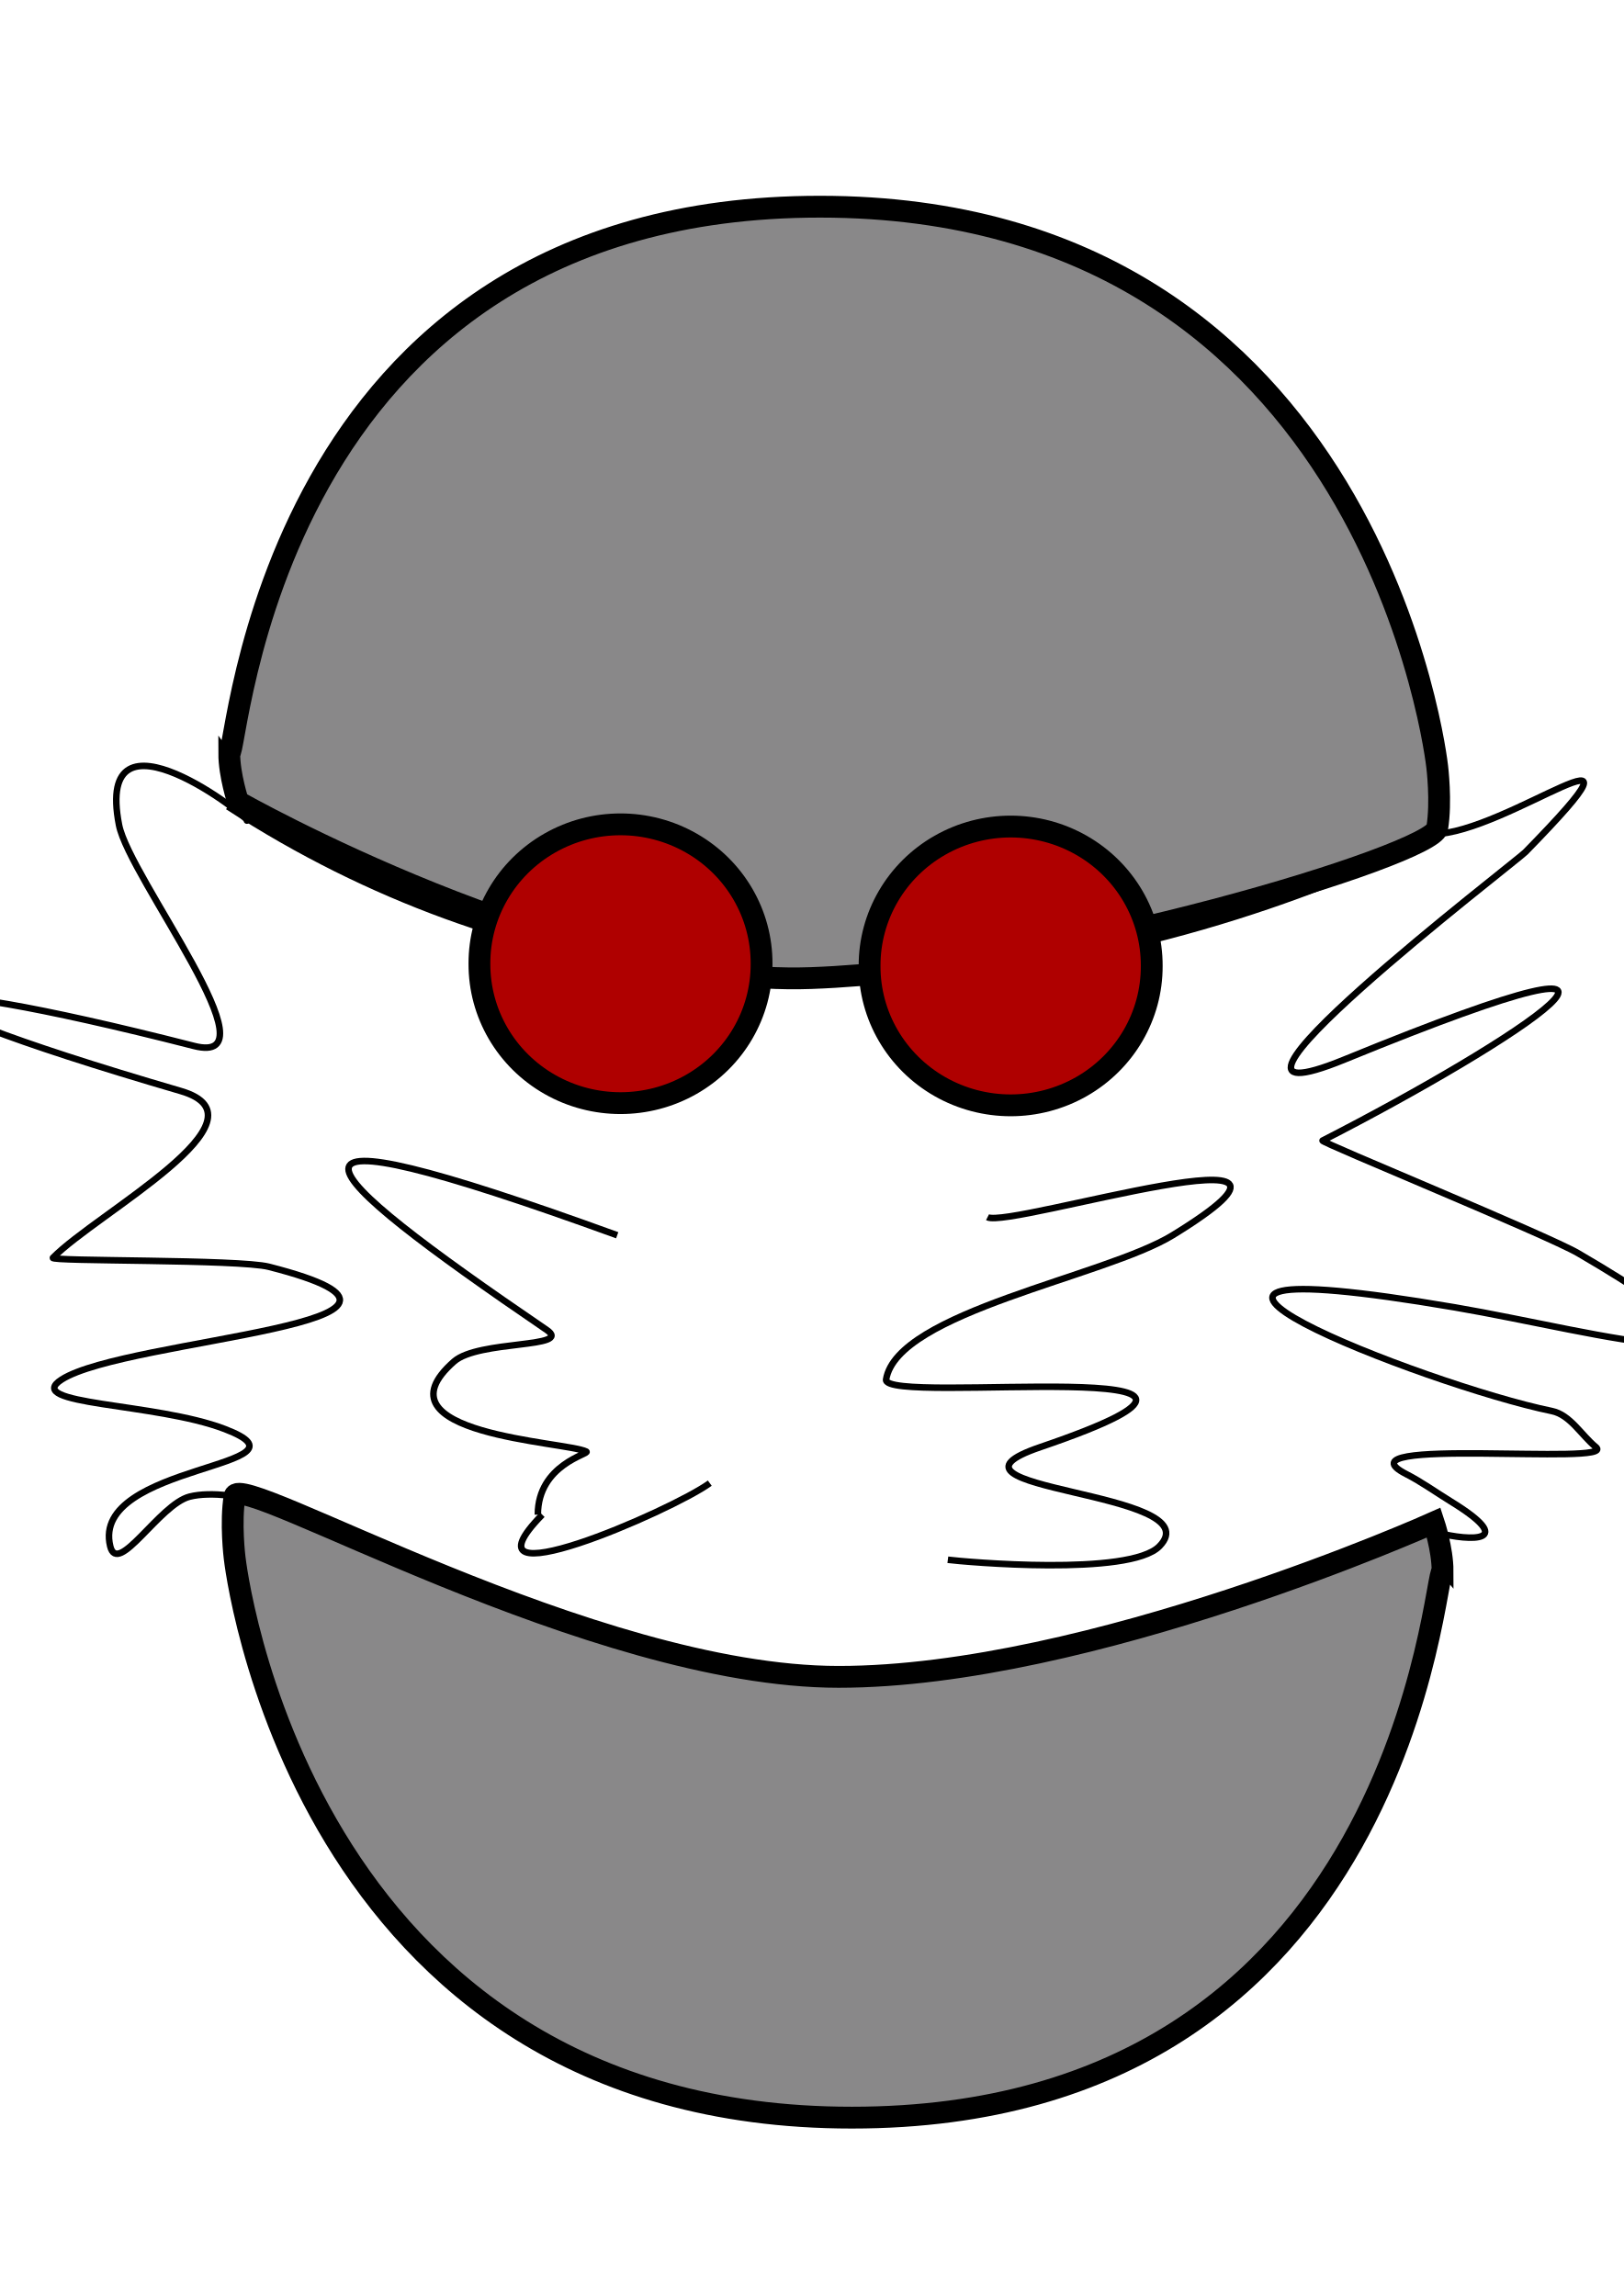
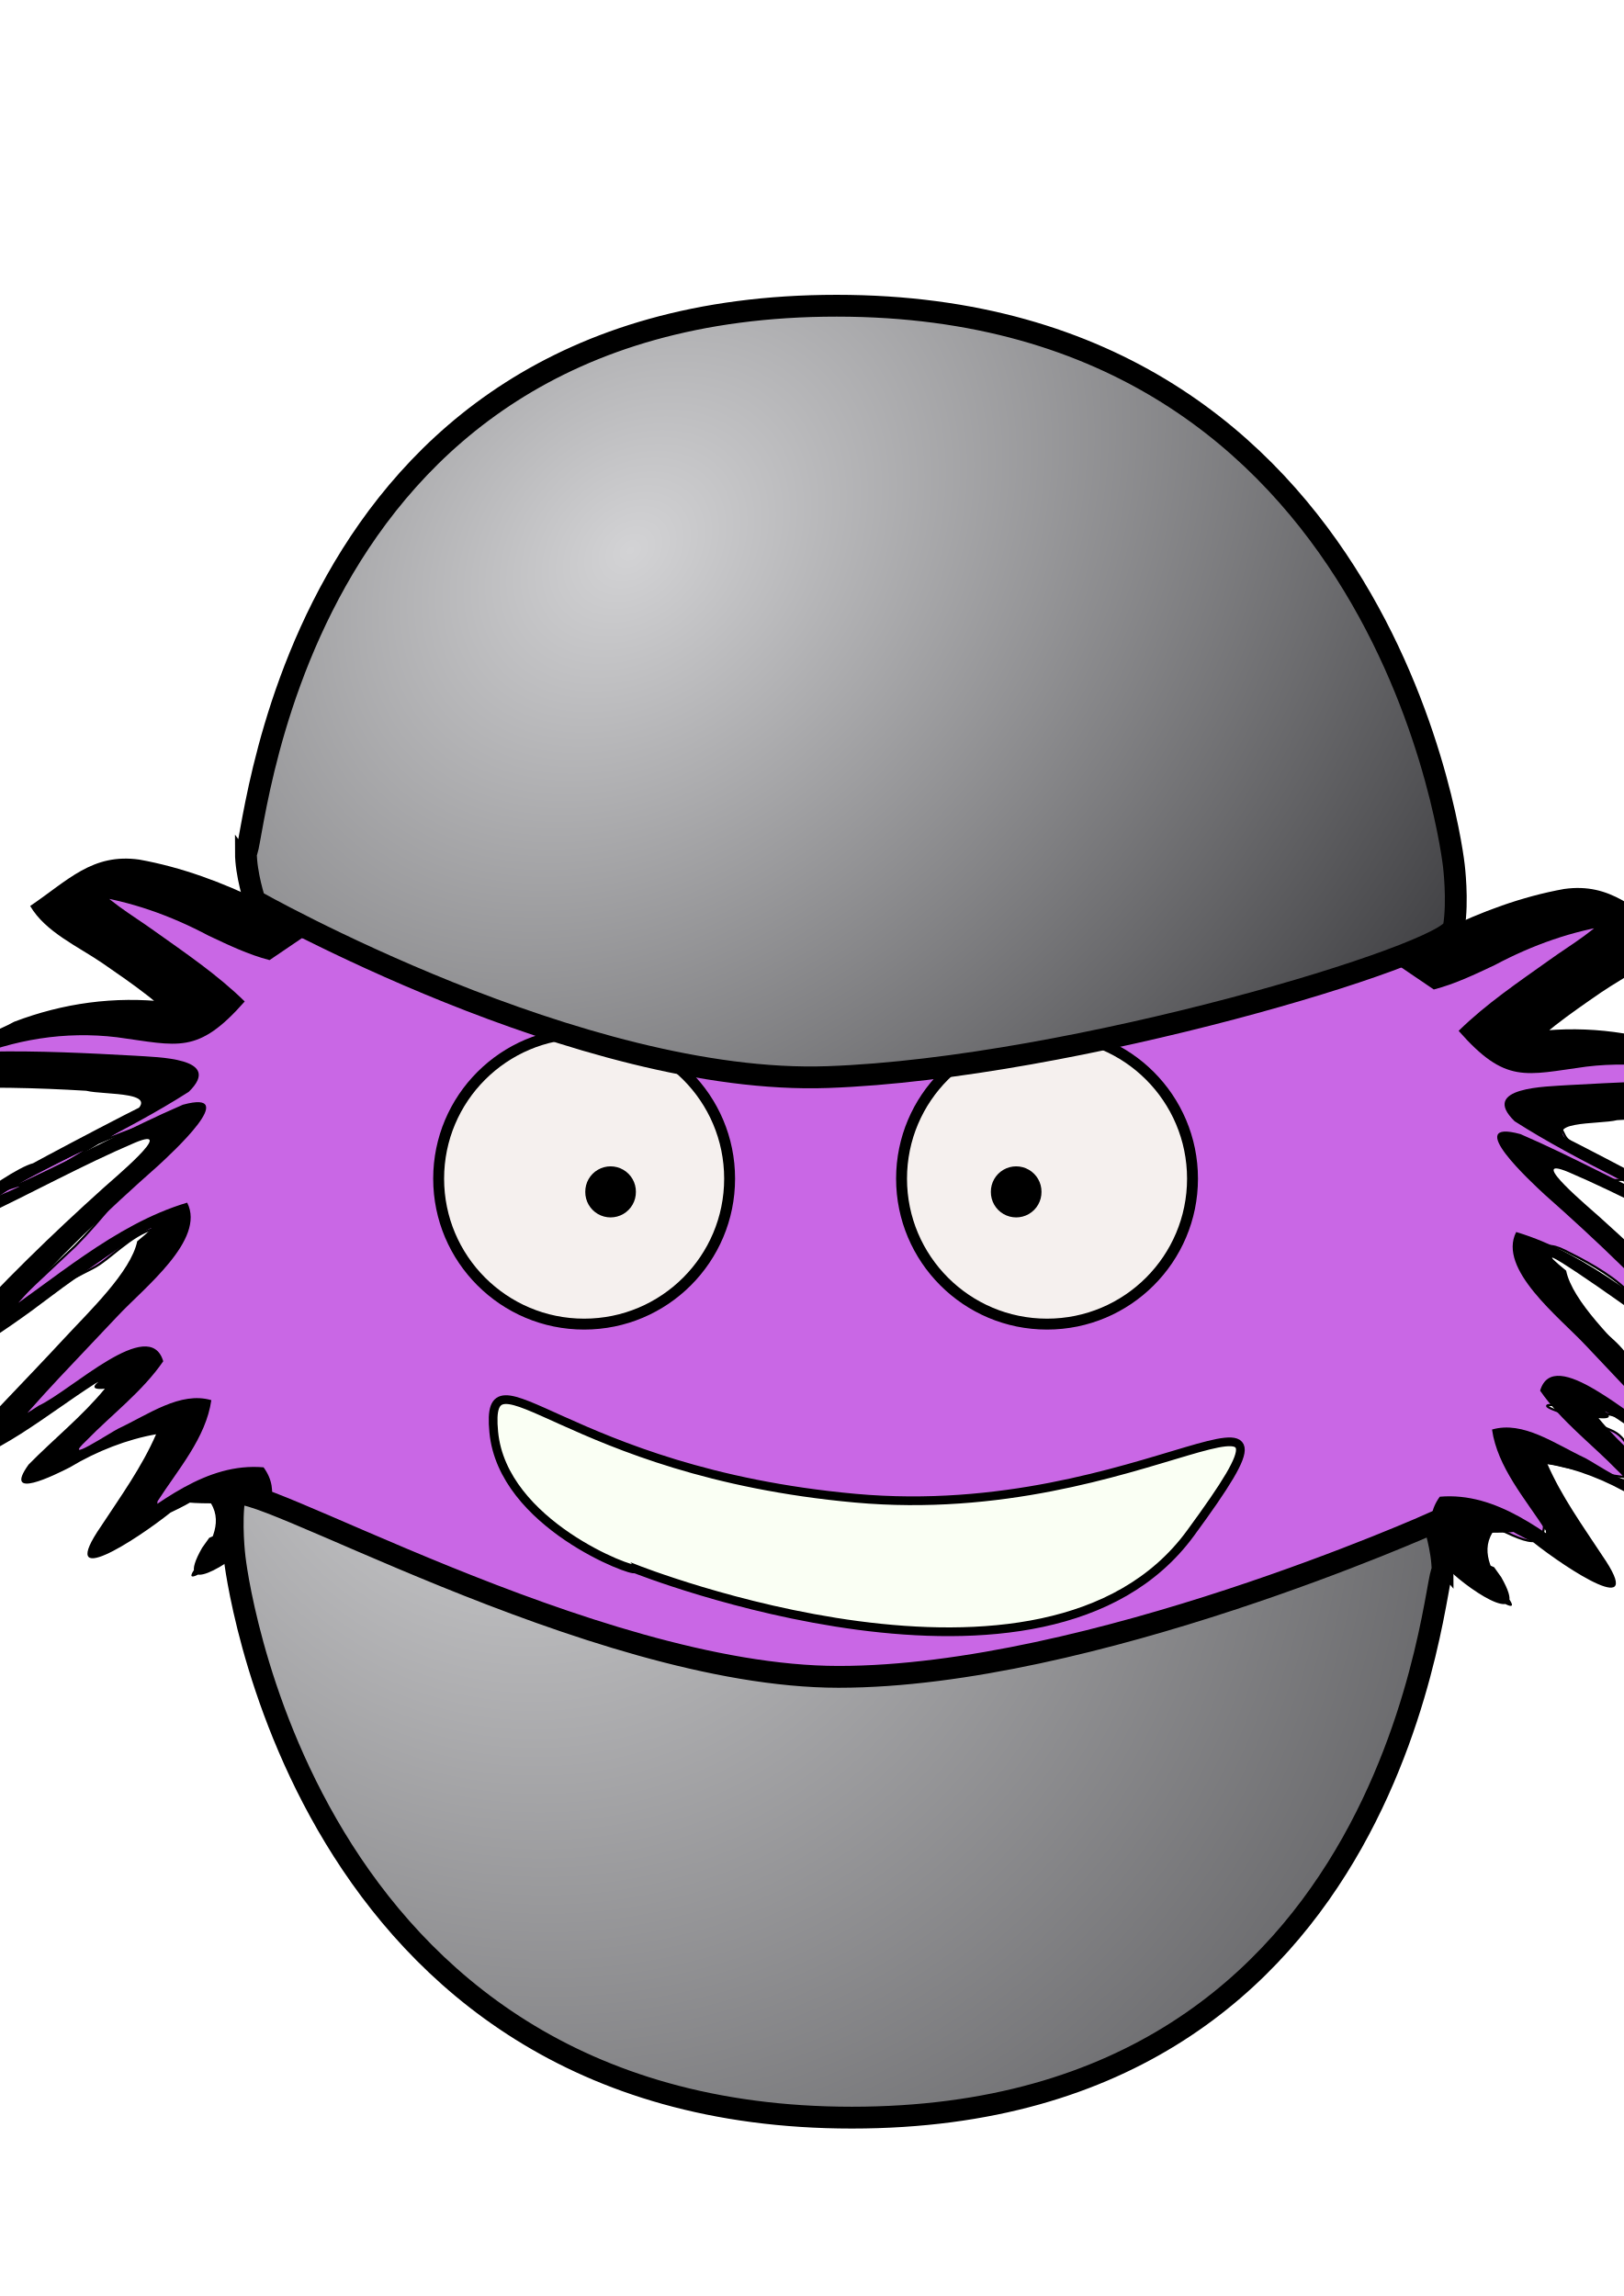
- <svg xmlns="http://www.w3.org/2000/svg" width="744.094" height="1052.362" id="svg2">
+ <svg xmlns="http://www.w3.org/2000/svg" xmlns:xlink="http://www.w3.org/1999/xlink" width="744.094" height="1052.362" id="svg2">
  <defs id="defs4">
+     <linearGradient id="linearGradient8358">
+       <stop style="stop-color:#d3d3d5;stop-opacity:1;" offset="0" id="stop8360" />
+       <stop id="stop8366" offset="0.5" style="stop-color:#37373a;stop-opacity:1;" />
+       <stop style="stop-color:#898889;stop-opacity:1;" offset="1" id="stop8362" />
+     </linearGradient>
    <linearGradient id="linearGradient4154">
      <stop style="stop-color:#e2d8db;stop-opacity:1;" offset="0" id="stop4156" />
      <stop id="stop4168" offset="0.5" style="stop-color:#47413f;stop-opacity:0.498;" />
      <stop style="stop-color:#a5a6a6;stop-opacity:0;" offset="1" id="stop4158" />
    </linearGradient>
+     <radialGradient xlink:href="#linearGradient8358" id="radialGradient8369" gradientUnits="userSpaceOnUse" gradientTransform="matrix(2.967299,-2.631156,2.020938,2.279085,720.6131,112.6384)" cx="-104.816" cy="-59.719" fx="-104.816" fy="-59.719" r="282.231" />
+     <radialGradient xlink:href="#linearGradient8358" id="radialGradient8391" cx="321.23" cy="675.699" fx="321.23" fy="675.699" r="282.231" gradientTransform="matrix(3.38548,-2.905696,3.132773,3.649472,-2971.994,-906.473)" gradientUnits="userSpaceOnUse" />
  </defs>
+   <g id="layer2" />
+   <g id="layer5">
+     <path style="fill:#c967e5;fill-opacity:1;fill-rule:evenodd;stroke:#000000;stroke-width:1px;stroke-linecap:butt;stroke-linejoin:miter;stroke-opacity:1" d="M 117.182,419.701 C 128.624,429.78 155.028,431.823 175.77,431.823 C 234.1,431.823 291.553,435.863 349.517,435.863 C 393.696,435.863 437.509,447.985 482.857,447.985 C 508.447,447.985 534.038,447.985 559.628,447.985 C 577.272,447.985 593.317,445.965 610.136,445.965 C 623.655,445.965 640.483,438.424 652.685,435.373 C 666.65,431.882 675.183,433.645 686.908,427.782 C 697.32,422.576 704.299,422.424 715.192,419.701 C 724.187,417.452 733.527,417.719 741.456,419.701 C 753.927,422.819 740.24,444.219 737.415,447.985 C 731.341,456.085 710.418,460.84 705.09,466.168 C 695.017,476.241 715.545,480.31 721.253,480.31 C 732.028,480.31 742.803,480.31 753.578,480.31 C 761.067,480.31 771.428,484.268 779.842,486.371 C 792.111,489.438 793.309,497.146 779.842,500.513 C 761.567,505.082 740.182,502.534 721.253,502.534 C 707.331,502.534 714.167,514.626 717.212,520.716 C 719.276,524.843 731.591,529.926 737.415,532.838 C 745.653,536.957 756.867,540.919 737.415,540.919 C 727.432,540.919 714.007,534.266 707.111,530.818 C 691.703,523.114 702.369,536.178 707.111,540.919 C 713.283,547.092 718.07,549.859 723.273,555.061 C 729.946,561.734 734.783,562.531 741.456,569.204 C 749.73,577.478 752.704,579.578 757.618,589.407 C 760.889,595.949 769.669,600.483 775.801,603.549 C 783.421,607.359 787.58,615.327 791.963,619.711 C 794.925,622.673 775.609,612.544 769.74,609.61 C 760.047,604.763 752.206,598.137 745.496,591.427 C 737.695,583.626 724.746,577.011 717.212,573.244 C 703.994,566.635 703.699,576.523 709.131,587.386 C 713.592,596.308 719.699,602.772 729.334,607.589 C 738.958,612.401 746.431,621.58 749.537,627.792 C 753.447,635.612 758.515,641.707 761.659,647.995 C 765.463,655.604 769.39,659.942 777.821,664.158 C 778.585,664.54 756.061,654.646 749.537,652.036 C 736.051,646.642 715.008,643.955 711.151,643.955 C 700.894,643.955 730.261,651.489 739.436,656.077 C 747.102,659.91 748.922,671.009 751.557,676.28 C 753.366,679.897 719.017,672.69 717.212,672.239 C 699.072,667.704 707.111,672.553 707.111,686.381 C 707.111,691.769 708.417,697.317 707.111,702.544 C 704.291,713.822 684.391,696.483 672.765,696.483 C 666.231,696.483 637.195,730.232 628.319,736.889 C 609.626,750.908 518.377,785.376 496.999,785.376 C 422.787,785.376 332.147,796.422 262.644,773.254 C 231.45,762.857 190.69,753.922 165.669,738.909 C 154.777,732.374 144.6,721.881 135.364,712.645 C 126.961,704.242 120.89,695.818 115.161,684.361 C 111.074,676.187 74.071,690.79 62.714,695.79 C 55.446,698.989 78.848,660.174 70.715,676.28 C 60.242,697.018 76.19,659.268 78.796,654.056 C 82.711,646.226 65.298,654.227 55.389,658.342 C 42.761,663.586 19.428,671.399 25.879,670.016 C 36.79,667.676 64.556,623.235 55.389,625.527 C 47.106,627.598 11.678,650.822 4.594,654.914 C -7.136,661.691 13.853,637.103 26.268,627.792 C 35.474,620.887 45.557,610.523 54.552,601.528 C 60.764,595.316 66.735,583.285 72.735,577.285 C 78.254,571.765 82.678,560.152 70.715,563.143 C 60.015,565.818 50.21,577.435 42.43,581.325 C 31.191,586.945 11.479,597.934 2.126,602.61 C -1.589,604.468 31.783,573.79 34.349,571.224 C 47.099,558.474 55.534,545.998 68.694,532.838 C 73.187,528.346 77.255,522.839 78.796,516.676 C 81.847,504.47 5.826,539.722 -5.427,551.777 C -14.732,561.745 70.737,507.605 76.775,504.554 C 86.061,499.861 54.565,487.809 48.491,488.391 C 33.522,489.828 4.321,503.104 -8.221,494.596 C -23.486,484.24 -5.791,469.718 14.636,469.718 C 27.373,469.718 32.427,471.194 44.451,468.188 C 58.395,464.702 78.329,470.83 88.897,468.188 C 96.437,466.303 56.59,428.469 50.613,423.987 C 39.083,415.339 46.027,403.539 64.654,403.539 C 78.104,403.539 82.613,415.66 96.979,415.66 C 112.733,415.66 130.073,425.136 139.405,429.803" id="path4241" />
+   </g>
+   <g id="layer4">
+     <path style="fill:#000000;fill-opacity:1;fill-rule:nonzero;stroke:none;stroke-width:1px;stroke-linecap:butt;stroke-linejoin:miter;stroke-opacity:1" id="path4225" d="M 123.527,440.061 C 113.785,437.531 104.662,433.138 95.593,428.86 C 78.294,419.667 59.955,413.094 40.565,410.338 C 19.353,410.346 7.006,420.748 40.976,402.861 C 48.247,412.47 60.425,419.262 70.363,426.42 C 84.791,436.716 99.516,446.62 112.152,459.018 C 90.521,483.602 81.694,479.219 53.644,475.423 C 29.664,472.524 6.364,476.444 -15.726,485.784 C -18.199,487.081 -25.553,491.092 -23.145,489.677 C 45.77,449.155 -22.574,489.441 -4.567,481.995 C 17.621,481.566 39.766,482.656 61.911,483.885 C 71.851,484.604 102.649,484.703 86.5,500.44 C 56.767,519.432 24.304,533.172 -6.334,550.518 C 32.476,534.128 -19.497,554.916 13.039,540.438 C 36.802,529.425 59.761,516.731 83.812,506.344 C 110.977,498.955 78.348,528.821 72.742,534.042 C 48.767,555.254 25.582,577.322 4.575,601.499 C -4.852,616.557 -38.982,632.074 -4.639,606.229 C 24.048,587.22 52.267,561.181 85.78,551.226 C 94.413,568.221 66.014,590.246 53.877,603.229 C 36.171,622.183 17.758,640.575 1.464,660.749 C -48.484,686.061 5.154,652.424 17.842,644.22 C 32.751,637.322 68.522,602.712 74.81,623.933 C 65.216,637.862 51.37,648.193 39.627,660.256 C 27.519,671.724 50.615,656.604 54.127,654.84 C 68.109,648.272 82.626,637.609 96.847,641.755 C 94.384,659.025 81.551,673.557 72.188,688.122 C 72.328,700.824 35.568,716.129 51.543,703.919 C 72.841,688.853 94.474,670.28 120.789,672.544 C 128.926,683.731 122.758,694.314 117.282,705.507 C 105.036,717.514 79.127,733.145 92.621,709.433 C 93.708,707.907 94.795,706.381 95.882,704.856 L 122.609,693.292 C 121.516,694.763 120.423,696.234 119.33,697.705 C 113.815,706.97 77.283,733.868 90.617,717.322 C 95.654,708.441 102.552,698.703 96.67,689.053 C 48.862,689.036 121.915,672.627 78.128,693.288 C 62.28,705.926 25.399,729.859 46.361,699.458 C 55.321,685.816 65,672.422 71.531,657.393 C 58.432,659.676 44.344,665.099 32.013,672.548 C 25.201,676.023 0.974,688.114 13.106,671.276 C 24.622,659.552 37.58,649.213 48.051,636.503 C 31.01,638.165 66.881,621.73 43.512,634.226 C 21.831,648.068 -3.338,669.495 -25.438,672.334 C -7.815,652.143 11.19,633.162 29.395,613.475 C 40.764,601.174 59.989,582.945 62.883,568.931 C 86.41,549.688 39.352,581.94 20.829,596.073 C 9.283,605.06 -47.923,645.709 -20.96,612.262 C 0.513,588.324 23.564,565.929 47.464,544.421 C 50.391,541.645 82.341,515.161 61.737,523.794 C 37.574,534.121 14.563,546.889 -9.21,558.056 C -46.718,574.399 2.337,536.469 15.143,533.172 C 26.705,526.767 99.48,488.494 59.602,511.229 C 76.096,499.948 47.849,502.044 39.526,499.951 C 16.809,498.573 -5.883,498.064 -28.628,499.032 C -47.813,487.218 -7.106,476.075 6.456,468.334 C 28.925,459.771 52.488,456.506 76.497,459.249 C 99.002,461.834 126.997,456.099 86.875,474.089 C 75.463,461.08 61.11,451.233 46.852,441.396 C 35.559,433.684 20.798,427.162 13.83,415.256 C 31.06,403.598 42.311,390.95 63.836,393.993 C 83.277,397.499 101.716,404.37 119.461,413.019 C 128.847,417.062 138.295,421.099 148.335,423.229 L 123.527,440.061 z " />
+     <path style="fill:#000000;fill-opacity:1;fill-rule:nonzero;stroke:none;stroke-width:1px;stroke-linecap:butt;stroke-linejoin:miter;stroke-opacity:1" id="path4237" d="M 657.071,453.53 C 666.813,451 675.936,446.606 685.005,442.329 C 702.304,433.136 720.643,426.563 740.033,423.807 C 761.245,423.815 773.592,434.216 739.622,416.33 C 732.351,425.939 720.174,432.73 710.235,439.889 C 695.807,450.185 681.082,460.089 668.446,472.487 C 690.077,497.071 698.904,492.688 726.954,488.891 C 750.934,485.992 774.234,489.912 796.324,499.252 C 798.797,500.55 806.151,504.561 803.743,503.145 C 734.828,462.624 803.173,502.909 785.165,495.464 C 762.977,495.035 740.832,496.124 718.687,497.354 C 708.747,498.072 677.949,498.171 694.098,513.909 C 723.831,532.901 756.294,546.64 786.932,563.987 C 748.122,547.597 800.095,568.384 767.559,553.906 C 743.796,542.894 720.837,530.2 696.786,519.813 C 669.621,512.424 702.25,542.29 707.856,547.511 C 731.831,568.723 755.016,590.791 776.023,614.968 C 785.45,630.025 819.58,645.542 785.237,619.698 C 756.55,600.689 728.331,574.65 694.818,564.694 C 686.185,581.689 714.584,603.714 726.721,616.698 C 744.427,635.651 762.84,654.044 779.134,674.218 C 829.082,699.53 775.444,665.893 762.756,657.689 C 747.847,650.791 712.076,616.181 705.788,637.402 C 715.382,651.331 729.228,661.662 740.971,673.725 C 753.079,685.192 729.983,670.072 726.471,668.309 C 712.489,661.74 697.972,651.078 683.751,655.223 C 686.214,672.494 699.047,687.025 708.41,701.591 C 708.27,714.293 745.03,729.598 729.055,717.387 C 707.757,702.321 686.124,683.748 659.809,686.012 C 651.672,697.2 657.84,707.782 663.316,718.975 C 675.562,730.983 701.471,746.613 687.977,722.902 C 686.89,721.376 685.803,719.85 684.716,718.324 L 657.99,706.76 C 659.082,708.231 660.175,709.702 661.268,711.173 C 666.783,720.438 703.315,747.337 689.981,730.791 C 684.944,721.91 678.046,712.172 683.928,702.521 C 731.736,702.504 658.683,686.096 702.47,706.756 C 718.318,719.394 755.199,743.328 734.237,712.927 C 725.277,699.284 715.598,685.89 709.067,670.862 C 722.166,673.145 736.254,678.567 748.586,686.017 C 755.397,689.492 779.624,701.583 767.492,684.745 C 755.976,673.021 743.018,662.682 732.547,649.972 C 749.588,651.634 713.717,635.198 737.086,647.695 C 758.767,661.536 783.936,682.963 806.036,685.803 C 788.413,665.611 769.408,646.63 751.203,626.943 C 739.834,614.643 720.609,596.414 717.715,582.399 C 694.188,563.157 741.246,595.408 759.769,609.541 C 771.315,618.529 828.521,659.178 801.558,625.73 C 780.085,601.793 757.034,579.398 733.134,557.889 C 730.207,555.114 698.257,528.63 718.861,537.262 C 743.024,547.589 766.035,560.358 789.808,571.525 C 827.316,587.868 778.261,549.938 765.455,546.641 C 753.893,540.236 681.118,501.963 720.996,524.698 C 704.502,513.416 732.749,515.512 741.073,513.42 C 763.789,512.042 786.481,511.533 809.226,512.501 C 828.411,500.686 787.704,489.544 774.142,481.803 C 751.673,473.24 728.11,469.975 704.101,472.718 C 681.596,475.303 653.601,469.568 693.723,487.558 C 705.135,474.548 719.488,464.702 733.746,454.865 C 745.039,447.153 759.8,440.63 766.768,428.724 C 749.538,417.067 738.287,404.418 716.762,407.461 C 697.321,410.968 678.882,417.838 661.137,426.487 C 651.751,430.531 642.303,434.568 632.263,436.698 L 657.071,453.53 z " />
+   </g>
  <g id="layer1">
-     <path style="fill:none;fill-opacity:0.75;fill-rule:evenodd;stroke:#000000;stroke-width:10;stroke-linecap:butt;stroke-linejoin:miter;stroke-miterlimit:4;stroke-dasharray:none;stroke-opacity:1" d="M 106.319,366.722 C 368.467,537.185 654.326,380.781 654.326,380.781" id="path3151" />
-     <path style="fill:#898889;fill-opacity:1;fill-rule:evenodd;stroke:#000000;stroke-width:10;stroke-linecap:butt;stroke-linejoin:miter;stroke-miterlimit:4;stroke-dasharray:none;stroke-opacity:1" d="M 105.056,345.255 C 105.056,355.357 109.096,367.479 109.096,367.479 C 109.096,367.479 258.599,452.332 371.736,448.291 C 484.873,444.25 656.599,391.722 658.619,379.601 C 660.64,367.479 658.619,351.316 658.619,351.316 C 658.619,351.316 630.335,94.738 375.777,94.738 C 121.218,94.738 109.096,347.276 105.056,345.255 z " id="path4212" />
-     <path style="fill:#898889;fill-opacity:1;fill-rule:evenodd;stroke:#000000;stroke-width:10;stroke-linecap:butt;stroke-linejoin:miter;stroke-miterlimit:4;stroke-dasharray:none;stroke-opacity:1" d="M 661.089,720.092 C 661.089,709.99 657.048,697.869 657.048,697.869 C 657.048,697.869 499.482,768.579 384.307,768.579 C 271.098,768.579 109.545,673.625 107.525,685.747 C 105.505,697.869 107.525,714.031 107.525,714.031 C 107.525,714.031 135.809,970.61 390.368,970.61 C 644.926,970.61 657.048,718.072 661.089,720.092 z " id="path7121" />
-     <path style="fill:none;fill-opacity:0.75;fill-rule:evenodd;stroke:#000000;stroke-width:3;stroke-linecap:butt;stroke-linejoin:miter;stroke-opacity:1;stroke-miterlimit:4;stroke-dasharray:none" d="M 113.141,376.118 C 110.447,376.118 110.447,376.118 113.141,376.118 C 116.188,376.118 42.854,318.37 54.553,378.183 C 59.264,402.272 127.765,489.344 88.897,479.408 C -56.972,442.119 -78.244,453.006 82.837,500.066 C 126.225,512.742 44.178,556.122 24.249,576.501 C 22.575,578.213 109.483,577.116 123.242,580.633 C 225.001,606.646 57.97,613.31 28.289,632.278 C 9.79,644.101 71.214,642.799 103.039,655.002 C 148.489,672.43 41.206,670.652 50.512,708.713 C 53.958,722.806 73.095,689.513 86.877,685.989 C 96.878,683.433 112.003,686.17 121.222,688.055" id="path7126" />
-     <path style="fill:none;fill-opacity:0.75;fill-rule:evenodd;stroke:#000000;stroke-width:3;stroke-linecap:butt;stroke-linejoin:miter;stroke-opacity:1;stroke-miterlimit:4;stroke-dasharray:none" d="M 654.575,382.315 C 655.228,382.148 655.922,382.315 656.595,382.315 C 690.351,382.315 766.087,322.001 699.021,390.578 C 694.712,394.984 530.822,520.523 616.19,485.606 C 792.714,413.405 693.75,477.971 606.088,522.79 C 604.802,523.448 709.085,566.151 723.264,574.436 C 836.846,640.802 732.103,610.372 666.697,599.225 C 481.549,567.672 653.56,634.963 711.143,646.739 C 719.599,648.468 724.611,657.757 731.345,663.265 C 742.101,672.064 610.138,658.106 644.474,675.66 C 651.498,679.252 657.942,683.924 664.676,688.055 C 696.075,707.319 673.952,706.436 658.615,702.516 C 657.309,702.182 655.922,702.516 654.575,702.516" id="path7128" />
-     <path style="fill:none;fill-opacity:0.75;fill-rule:evenodd;stroke:#000000;stroke-width:3;stroke-linecap:butt;stroke-linejoin:miter;stroke-opacity:1;stroke-miterlimit:4;stroke-dasharray:none" d="M 282.844,566.172 C 282.844,566.172 282.844,566.172 282.844,566.172 C 108.414,502.844 139.701,534.01 250.52,609.554 C 262.923,618.01 219.412,614.095 208.094,624.015 C 169.76,657.613 259.626,660.691 268.702,665.331 C 270.658,666.331 246.479,671.085 246.479,694.253" id="path7130" />
-     <path style="fill:none;fill-opacity:0.75;fill-rule:evenodd;stroke:#000000;stroke-width:3;stroke-linecap:butt;stroke-linejoin:miter;stroke-opacity:1;stroke-miterlimit:4;stroke-dasharray:none" d="M 452.547,557.909 C 462.871,563.187 626.556,511.473 537.399,566.172 C 506.36,585.215 411.12,601.363 406.081,632.278 C 404.065,644.645 607.477,618.721 476.791,663.265 C 418.355,683.183 556.356,683.131 531.338,708.713 C 517.681,722.678 441.666,715.844 434.365,714.911" id="path7132" />
-     <path style="fill:none;fill-opacity:0.75;fill-rule:evenodd;stroke:#000000;stroke-width:3;stroke-linecap:butt;stroke-linejoin:miter;stroke-opacity:1;stroke-miterlimit:4;stroke-dasharray:none" d="M 248.499,694.253 C 207.693,735.979 307.996,692.408 325.27,679.792" id="path7134" />
+     <path style="fill:url(#radialGradient8391);fill-opacity:1.0;fill-rule:evenodd;stroke:#000000;stroke-width:10;stroke-linecap:butt;stroke-linejoin:miter;stroke-miterlimit:4;stroke-dasharray:none;stroke-opacity:1" d="M 661.089,720.092 C 661.089,709.99 657.048,697.869 657.048,697.869 C 657.048,697.869 499.482,768.579 384.307,768.579 C 271.098,768.579 109.545,673.625 107.525,685.747 C 105.505,697.869 107.525,714.031 107.525,714.031 C 107.525,714.031 135.809,970.61 390.368,970.61 C 644.926,970.61 657.048,718.072 661.089,720.092 z " id="path7121" />
+     <path style="fill:#f5f0ee;fill-opacity:1;fill-rule:evenodd;stroke:#000000;stroke-width:5;stroke-linecap:butt;stroke-linejoin:round;stroke-miterlimit:4;stroke-dasharray:none;stroke-dashoffset:0;stroke-opacity:1" id="path2192" d="M 373.756 535.164 A 66.67 66.67 0 1 1  240.416,535.164 A 66.67 66.67 0 1 1  373.756 535.164 z" transform="translate(-39.39595,5.068507)" />
+     <path style="fill:#000000;fill-opacity:1;fill-rule:evenodd;stroke:#000000;stroke-width:3;stroke-linecap:butt;stroke-linejoin:round;stroke-miterlimit:4;stroke-dasharray:none;stroke-dashoffset:0;stroke-opacity:1" id="path3167" d="M 303.046 543.245 A 10.102 10.102 0 1 1  282.843,543.245 A 10.102 10.102 0 1 1  303.046 543.245 z" transform="translate(-13.13198,3.048203)" />
+     <path style="fill:#f5f0ee;fill-opacity:1;fill-rule:evenodd;stroke:#000000;stroke-width:5;stroke-linecap:butt;stroke-linejoin:round;stroke-miterlimit:4;stroke-dasharray:none;stroke-dashoffset:0;stroke-opacity:1" id="path4150" d="M 373.756 535.164 A 66.67 66.67 0 1 1  240.416,535.164 A 66.67 66.67 0 1 1  373.756 535.164 z" transform="translate(172.7361,5.068537)" />
+     <path style="fill:#000000;fill-opacity:1;fill-rule:evenodd;stroke:#000000;stroke-width:3;stroke-linecap:butt;stroke-linejoin:round;stroke-miterlimit:4;stroke-dasharray:none;stroke-dashoffset:0;stroke-opacity:1" id="path4152" d="M 303.046 543.245 A 10.102 10.102 0 1 1  282.843,543.245 A 10.102 10.102 0 1 1  303.046 543.245 z" transform="translate(172.7361,3.048232)" />
+     <path style="fill:#fafff4;fill-opacity:1;fill-rule:evenodd;stroke:#000000;stroke-width:4;stroke-linecap:butt;stroke-linejoin:miter;stroke-opacity:1;stroke-miterlimit:4;stroke-dasharray:none" d="M 290.924,719.012 C 290.924,719.012 478.812,793.763 545.482,702.849 C 612.152,611.936 525.279,698.809 391.939,686.687 C 258.599,674.565 222.234,613.956 226.274,656.382 C 230.315,698.809 290.924,721.032 290.924,719.012 z " id="path5226" />
  </g>
-   <g id="layer2">
-     <path style="opacity:1;fill:#af0000;fill-opacity:1;fill-rule:evenodd;stroke:#000000;stroke-width:10;stroke-linecap:butt;stroke-linejoin:round;stroke-miterlimit:4;stroke-dasharray:none;stroke-dashoffset:0;stroke-opacity:1" id="path3173" d="M 517.198 633.149 A 64.65 63.64 0 1 1  387.899,633.149 A 64.65 63.64 0 1 1  517.198 633.149 z" transform="translate(10.6066,-190.4137)" />
-     <path style="opacity:1;fill:#af0000;fill-opacity:1;fill-rule:evenodd;stroke:#000000;stroke-width:10;stroke-linecap:butt;stroke-linejoin:round;stroke-miterlimit:4;stroke-dasharray:none;stroke-dashoffset:0;stroke-opacity:1" id="path4170" d="M 517.198 633.149 A 64.65 63.64 0 1 1  387.899,633.149 A 64.65 63.64 0 1 1  517.198 633.149 z" transform="translate(-168.1904,-191.4239)" />
+   <g id="layer3">
+     <path style="fill:url(#radialGradient8369);fill-opacity:1.0;fill-rule:evenodd;stroke:#000000;stroke-width:10;stroke-linecap:butt;stroke-linejoin:miter;stroke-miterlimit:4;stroke-dasharray:none;stroke-opacity:1" d="M 112.688,390.642 C 112.688,400.744 116.729,412.866 116.729,412.866 C 116.729,412.866 266.231,497.719 379.368,493.678 C 492.505,489.637 664.231,437.109 666.252,424.988 C 668.272,412.866 666.252,396.703 666.252,396.703 C 666.252,396.703 637.967,140.125 383.409,140.125 C 128.851,140.125 116.729,392.663 112.688,390.642 z " id="path4212" />
  </g>
</svg>
